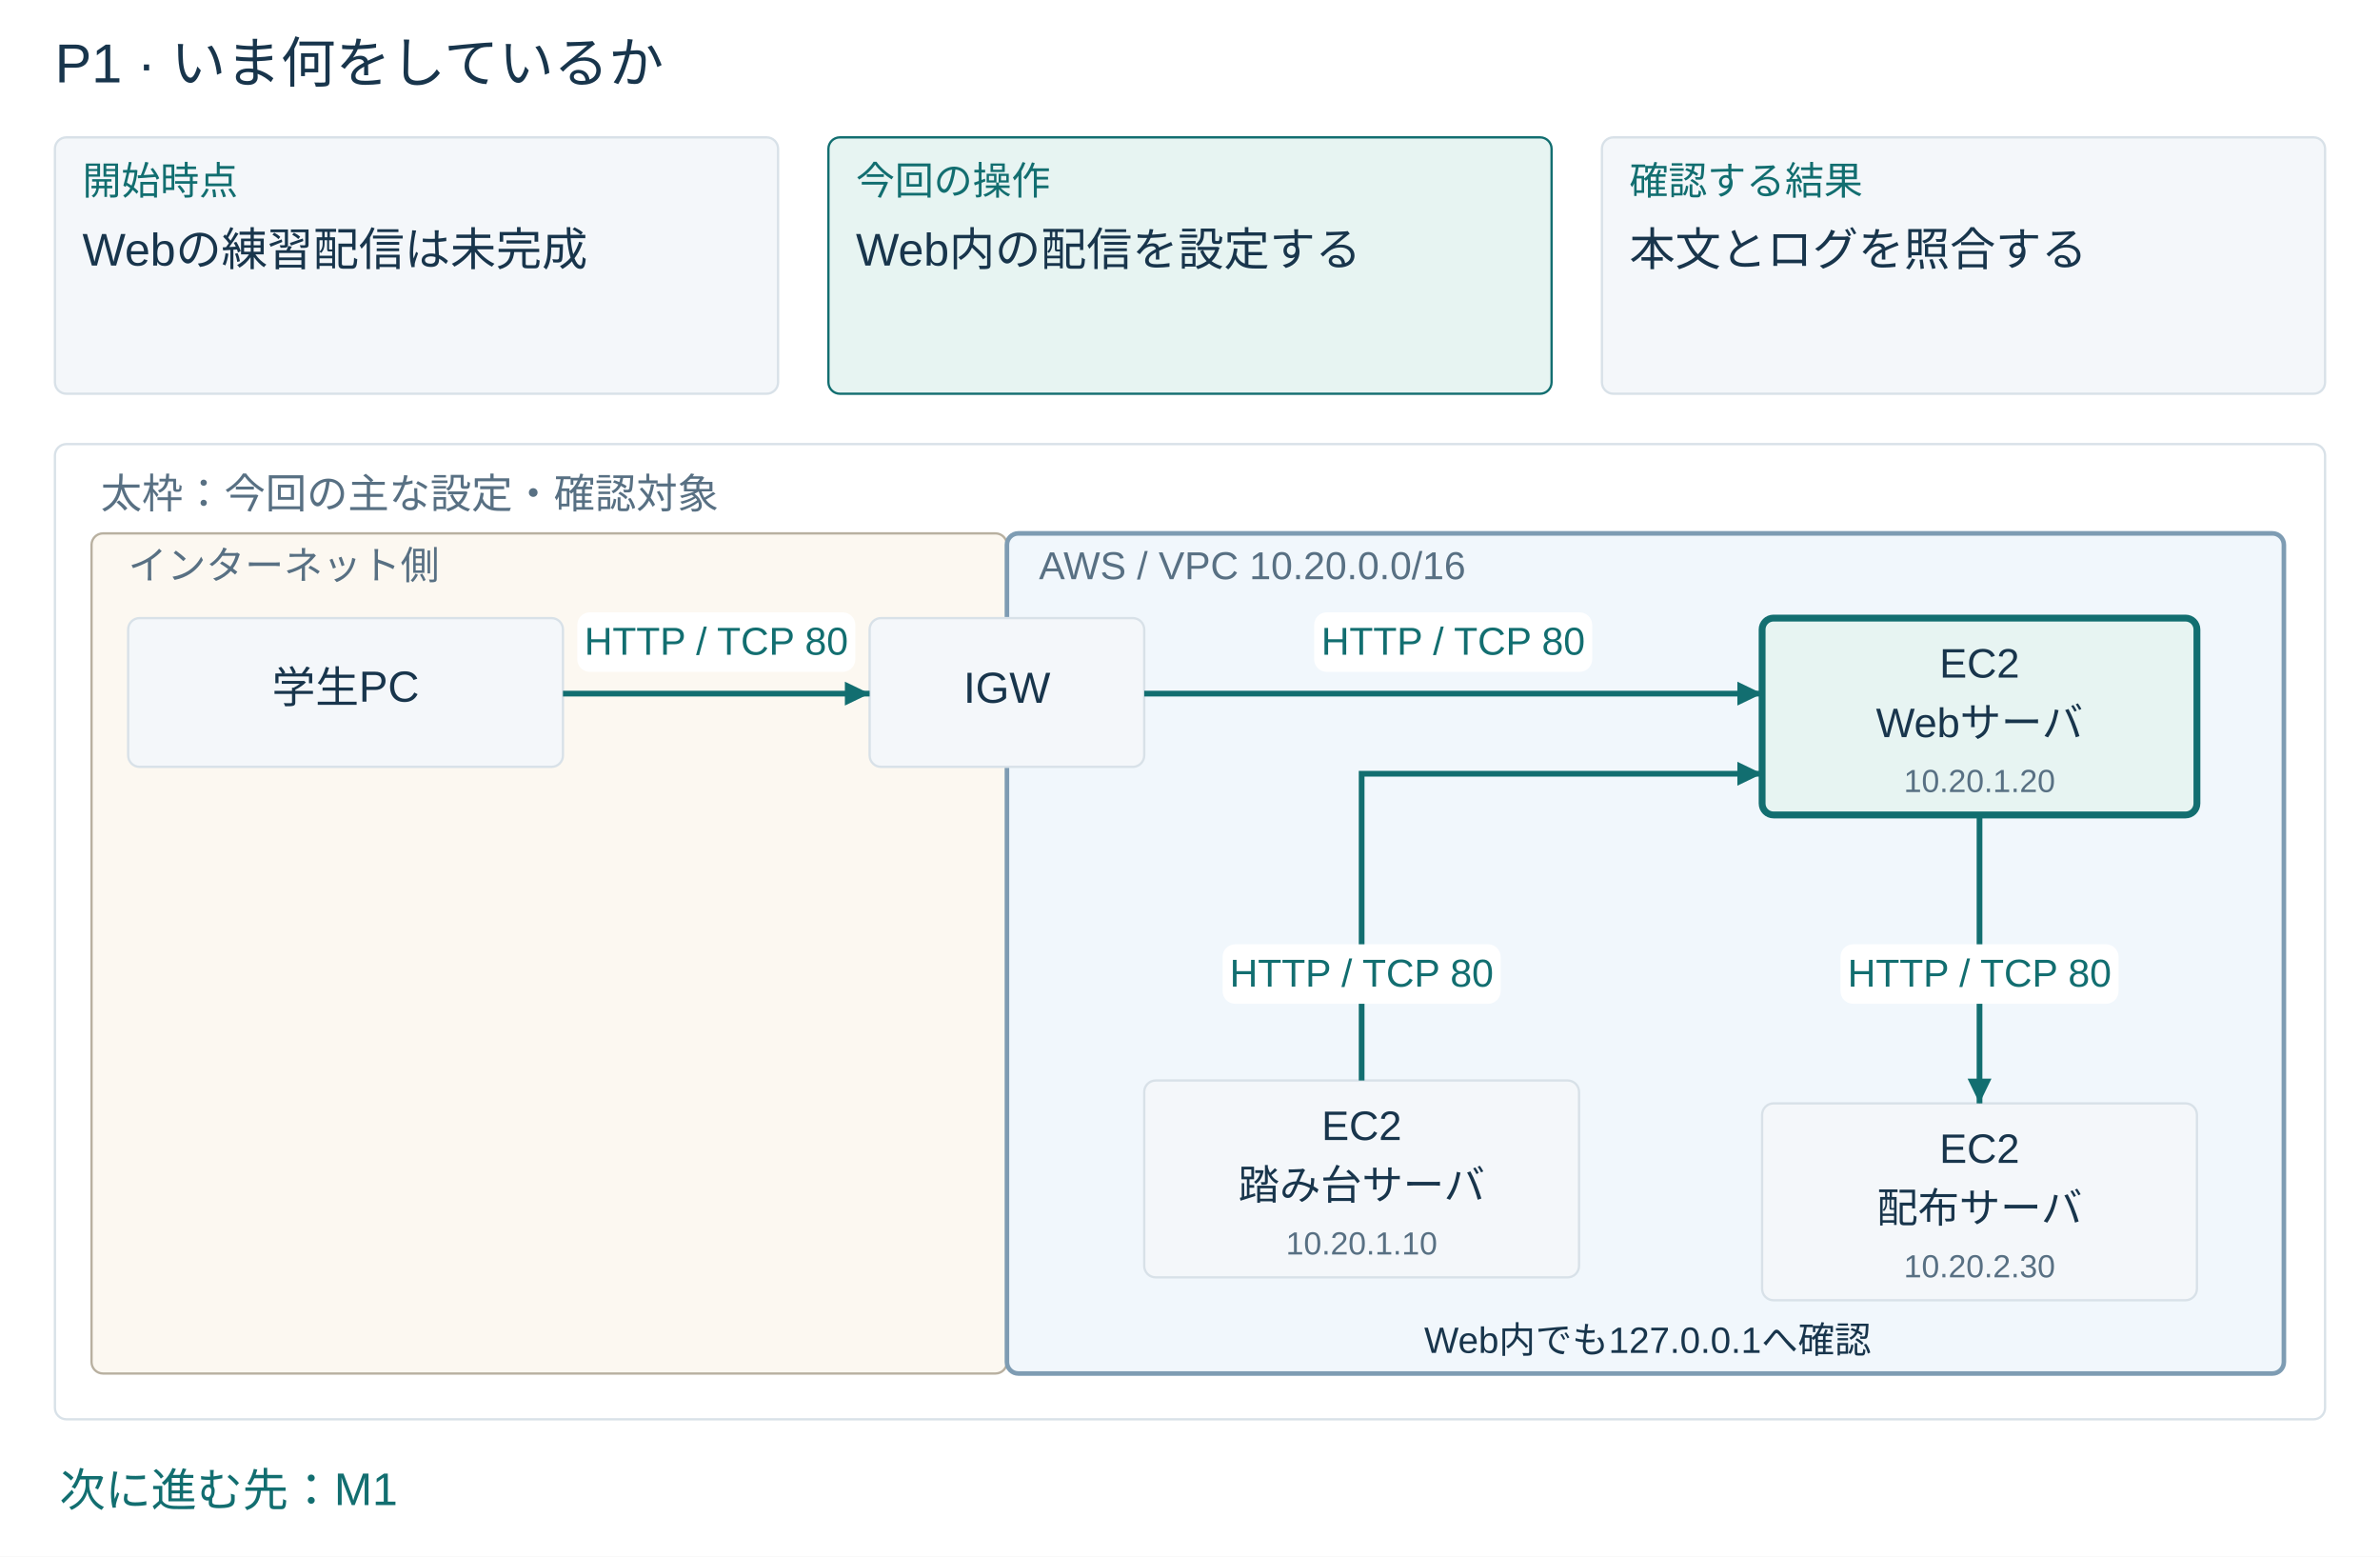
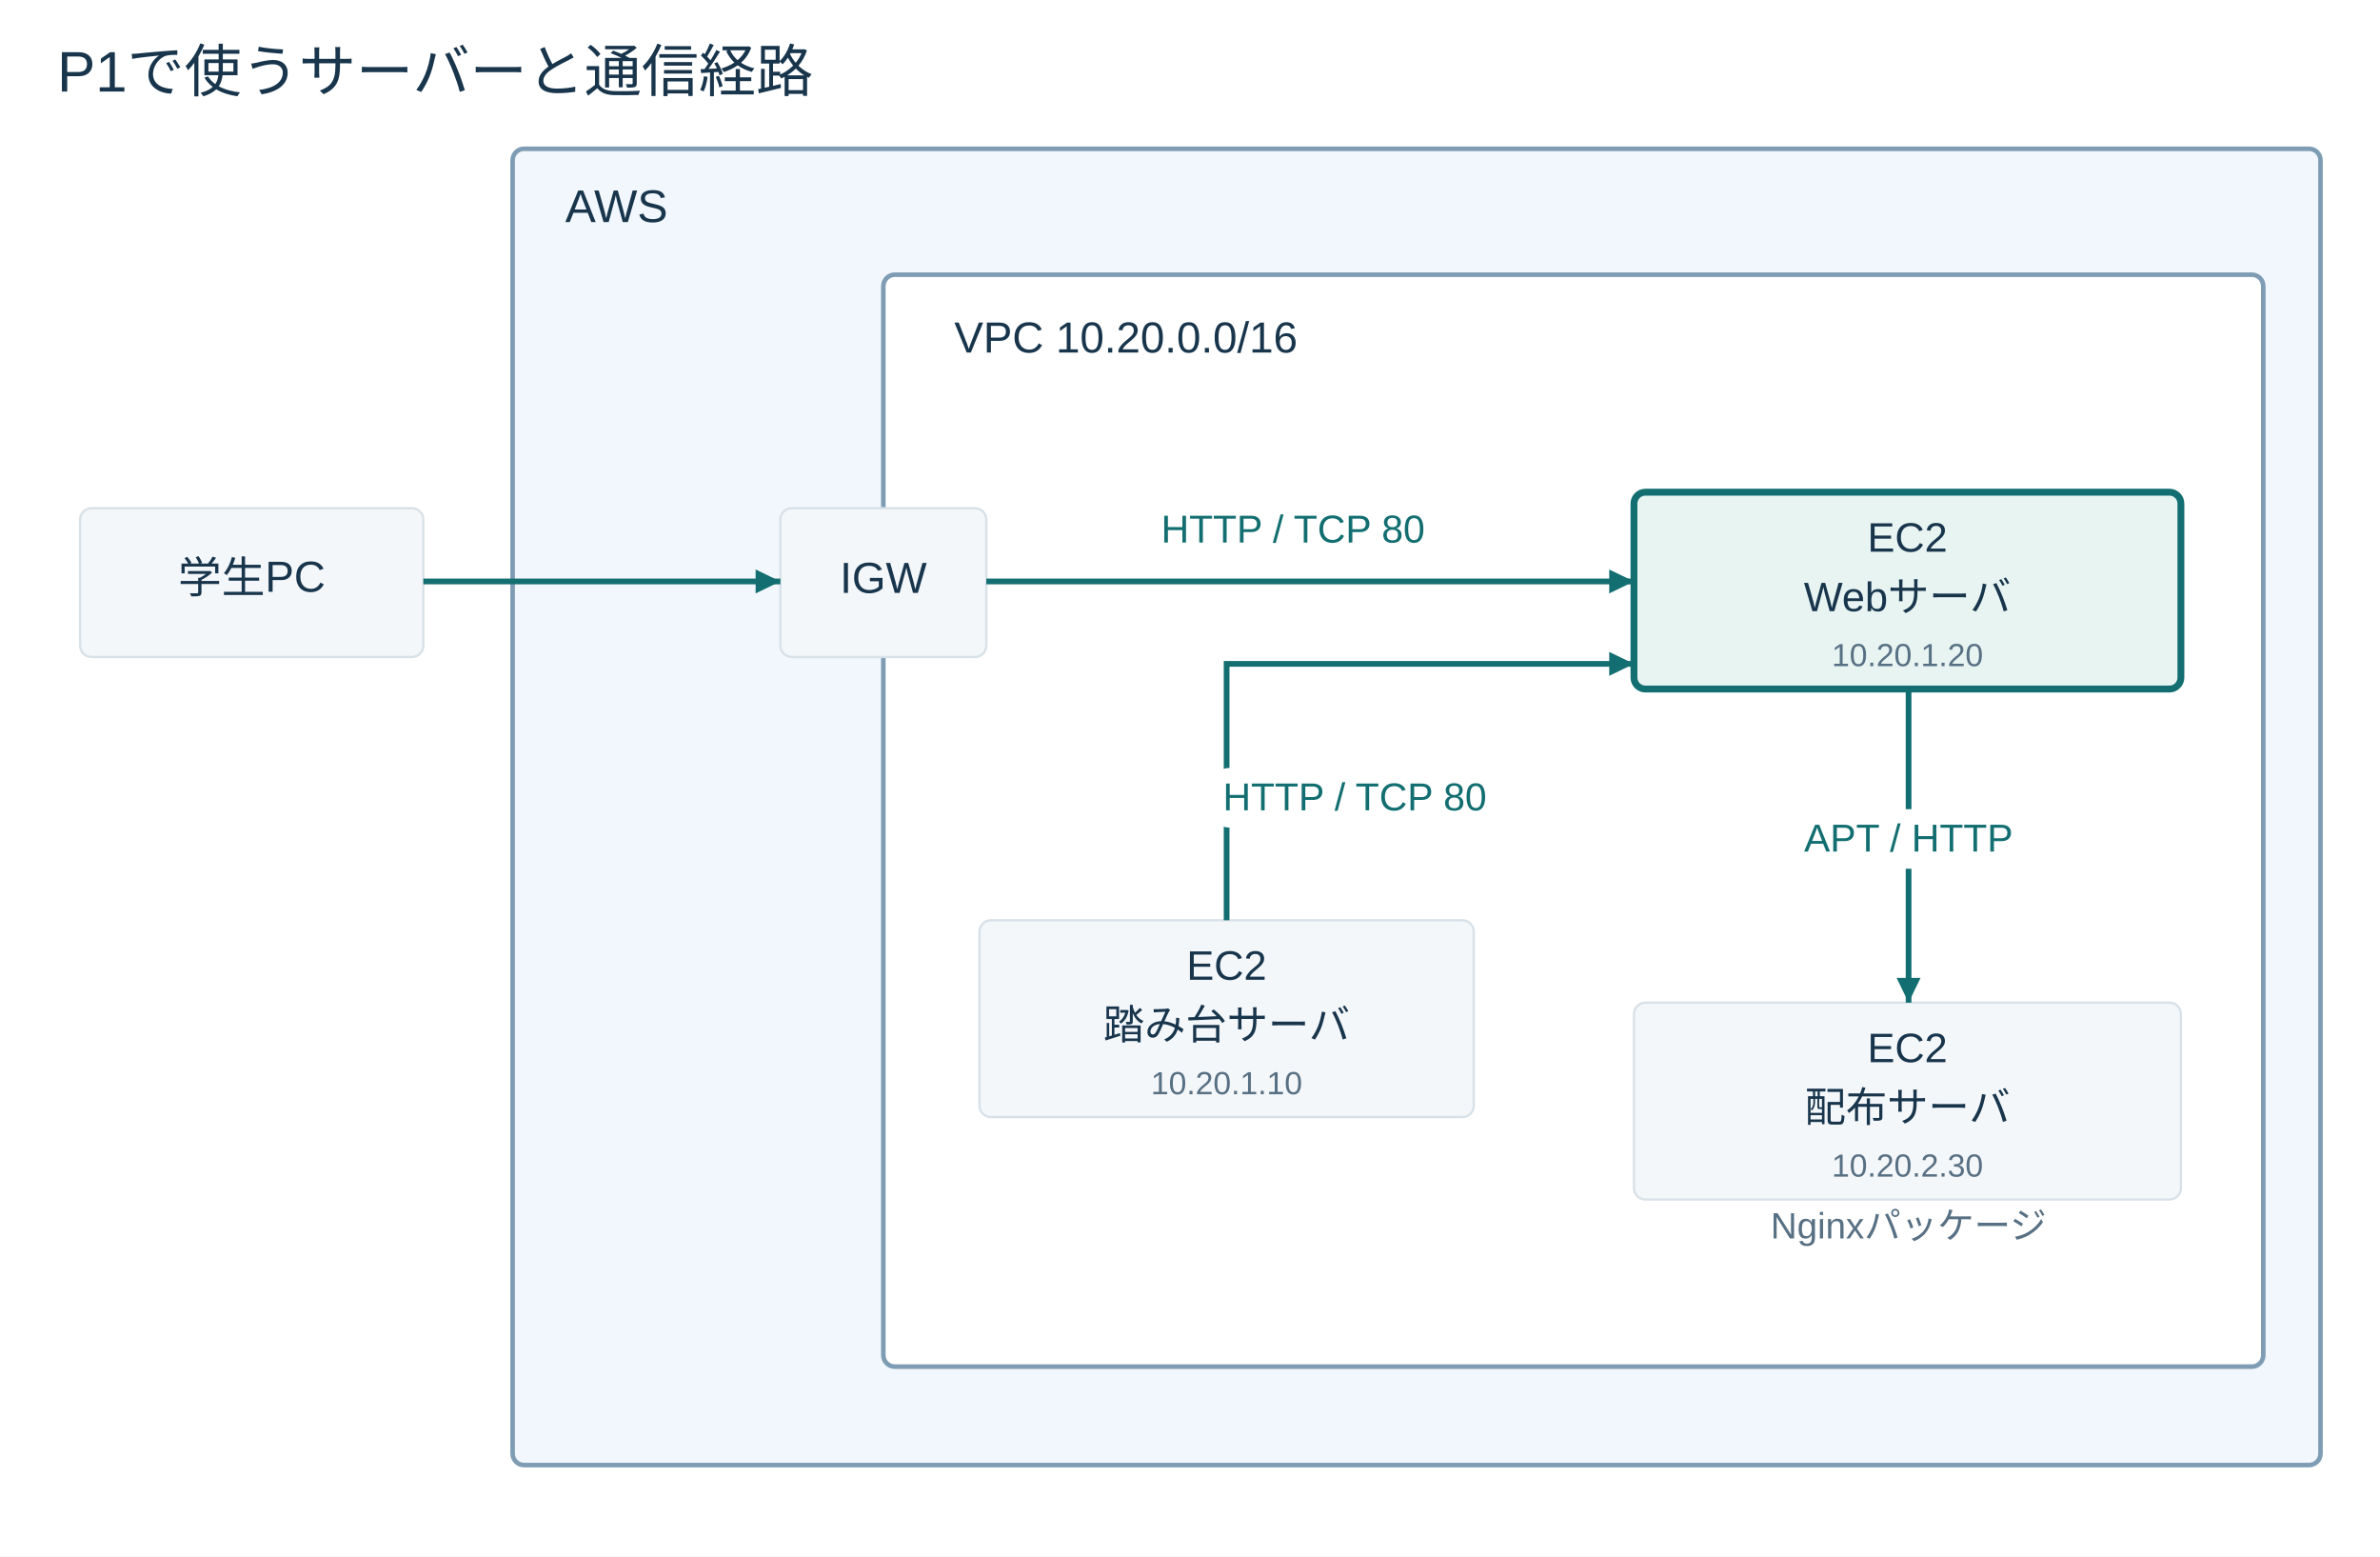
<svg xmlns="http://www.w3.org/2000/svg" width="1040" height="680" viewBox="0 0 1040 680" role="img">
  <rect width="1040" height="680" fill="white" />
-   <text x="24" y="36" font-size="24" font-family="Arial,MS Gothic,sans-serif" fill="#18354c">P1 · いま何をしているか</text>
-   <rect x="24" y="60" width="316" height="112" rx="5" fill="#f4f7fa" stroke="#d8e1e8" stroke-width="1" />
-   <text x="36" y="85" font-size="17" font-family="Arial,MS Gothic,sans-serif" fill="#126e70">開始時点</text>
-   <text x="36" y="116" font-size="20" font-family="Arial,MS Gothic,sans-serif" fill="#18354c">Webの練習配信は未完成</text>
-   <rect x="362" y="60" width="316" height="112" rx="5" fill="#e7f4f2" stroke="#126e70" stroke-width="1" />
-   <text x="374" y="85" font-size="17" font-family="Arial,MS Gothic,sans-serif" fill="#126e70">今回の操作</text>
-   <text x="374" y="116" font-size="20" font-family="Arial,MS Gothic,sans-serif" fill="#18354c">Web内の配信を設定する</text>
-   <rect x="700" y="60" width="316" height="112" rx="5" fill="#f4f7fa" stroke="#d8e1e8" stroke-width="1" />
-   <text x="712" y="85" font-size="17" font-family="Arial,MS Gothic,sans-serif" fill="#126e70">確認する結果</text>
-   <text x="712" y="116" font-size="20" font-family="Arial,MS Gothic,sans-serif" fill="#18354c">本文とログを照合する</text>
-   <rect x="24" y="194" width="992" height="426" rx="5" fill="white" stroke="#d8e1e8" stroke-width="1" />
-   <text x="44" y="222" font-size="18" font-family="Arial,MS Gothic,sans-serif" fill="#587083">太枠：今回の主な設定・確認対象</text>
-   <rect x="40" y="233" width="400" height="367" rx="5" fill="#fcf8f1" stroke="#b8b0a0" stroke-width="1" />
-   <rect x="440" y="233" width="558" height="367" rx="5" fill="#f1f7fc" stroke="#7e9cb3" stroke-width="2" />
-   <text x="56" y="253" font-size="17" font-family="Arial,MS Gothic,sans-serif" fill="#587083">インターネット側</text>
-   <text x="454" y="253" font-size="17" font-family="Arial,MS Gothic,sans-serif" fill="#587083">AWS / VPC 10.20.0.0/16</text>
-   <rect x="56" y="270" width="190" height="65" rx="5" fill="#f4f7fa" stroke="#d8e1e8" stroke-width="1" />
-   <text x="151.0" y="307" font-size="19" font-family="Arial,MS Gothic,sans-serif" fill="#18354c" text-anchor="middle">学生PC</text>
-   <rect x="380" y="270" width="120" height="65" rx="5" fill="#f4f7fa" stroke="#d8e1e8" stroke-width="1" />
-   <text x="440.0" y="307" font-size="19" font-family="Arial,MS Gothic,sans-serif" fill="#18354c" text-anchor="middle">IGW</text>
-   <rect x="770" y="270" width="190" height="86" rx="5" fill="#e7f4f2" stroke="#126e70" stroke-width="3" />
-   <text x="865.0" y="296" font-size="18" font-family="Arial,MS Gothic,sans-serif" fill="#18354c" text-anchor="middle">EC2</text>
-   <text x="865.0" y="322" font-size="18" font-family="Arial,MS Gothic,sans-serif" fill="#18354c" text-anchor="middle">Webサーバ</text>
-   <text x="865.0" y="346" font-size="14" font-family="Arial,MS Gothic,sans-serif" fill="#587083" text-anchor="middle">10.20.1.20</text>
-   <rect x="500" y="472" width="190" height="86" rx="5" fill="#f4f7fa" stroke="#d8e1e8" stroke-width="1" />
-   <text x="595.0" y="498" font-size="18" font-family="Arial,MS Gothic,sans-serif" fill="#18354c" text-anchor="middle">EC2</text>
-   <text x="595.0" y="524" font-size="18" font-family="Arial,MS Gothic,sans-serif" fill="#18354c" text-anchor="middle">踏み台サーバ</text>
-   <text x="595.0" y="548" font-size="14" font-family="Arial,MS Gothic,sans-serif" fill="#587083" text-anchor="middle">10.20.1.10</text>
-   <rect x="770" y="482" width="190" height="86" rx="5" fill="#f4f7fa" stroke="#d8e1e8" stroke-width="1" />
-   <text x="865.0" y="508" font-size="18" font-family="Arial,MS Gothic,sans-serif" fill="#18354c" text-anchor="middle">EC2</text>
-   <text x="865.0" y="534" font-size="18" font-family="Arial,MS Gothic,sans-serif" fill="#18354c" text-anchor="middle">配布サーバ</text>
-   <text x="865.0" y="558" font-size="14" font-family="Arial,MS Gothic,sans-serif" fill="#587083" text-anchor="middle">10.20.2.30</text>
-   <polyline points="246,303 380,303" fill="none" stroke="#126e70" stroke-width="2.5" />
-   <polygon points="380.00,303.00 369.19,308.22 369.19,297.78" fill="#126e70" />
-   <rect x="252.75" y="268" width="120.5" height="25" rx="5" fill="white" stroke="white" stroke-width="1" />
-   <text x="313" y="286" font-size="17" font-family="Arial,MS Gothic,sans-serif" fill="#126e70" text-anchor="middle">HTTP / TCP 80</text>
-   <polyline points="500,303 770,303" fill="none" stroke="#126e70" stroke-width="2.5" />
-   <polygon points="770.00,303.00 759.19,308.22 759.19,297.78" fill="#126e70" />
-   <rect x="574.75" y="268" width="120.5" height="25" rx="5" fill="white" stroke="white" stroke-width="1" />
-   <text x="635" y="286" font-size="17" font-family="Arial,MS Gothic,sans-serif" fill="#126e70" text-anchor="middle">HTTP / TCP 80</text>
-   <polyline points="595,472 595,338 770,338" fill="none" stroke="#126e70" stroke-width="2.5" />
-   <polygon points="770.00,338.00 759.19,343.22 759.19,332.78" fill="#126e70" />
-   <rect x="534.75" y="413" width="120.5" height="25" rx="5" fill="white" stroke="white" stroke-width="1" />
-   <text x="595" y="431" font-size="17" font-family="Arial,MS Gothic,sans-serif" fill="#126e70" text-anchor="middle">HTTP / TCP 80</text>
-   <polyline points="865,356 865,482" fill="none" stroke="#126e70" stroke-width="2.5" />
-   <polygon points="865.00,482.00 859.78,471.19 870.22,471.19" fill="#126e70" />
-   <rect x="804.75" y="413" width="120.5" height="25" rx="5" fill="white" stroke="white" stroke-width="1" />
-   <text x="865" y="431" font-size="17" font-family="Arial,MS Gothic,sans-serif" fill="#126e70" text-anchor="middle">HTTP / TCP 80</text>
-   <text x="720" y="591" font-size="16" font-family="Arial,MS Gothic,sans-serif" fill="#18354c" text-anchor="middle">Web内でも127.0.0.1へ確認</text>
-   <text x="26" y="658" font-size="20" font-family="Arial,MS Gothic,sans-serif" fill="#126e70">次に進む先：M1</text>
+   <text x="25" y="40" font-size="25" font-family="Arial,MS Gothic,sans-serif" fill="#18354c">P1で使うサーバーと通信経路</text>
+   <rect x="224" y="65" width="790" height="575" rx="5" fill="#f1f7fc" stroke="#7e9cb3" stroke-width="2" />
+   <text x="247" y="97" font-size="20" font-family="Arial,MS Gothic,sans-serif" fill="#18354c">AWS</text>
+   <rect x="386" y="120" width="603" height="477" rx="5" fill="white" stroke="#7e9cb3" stroke-width="2" />
+   <text x="417" y="154" font-size="19" font-family="Arial,MS Gothic,sans-serif" fill="#18354c">VPC  10.20.0.0/16</text>
+   <rect x="35" y="222" width="150" height="65" rx="5" fill="#f4f7fa" stroke="#d8e1e8" stroke-width="1" />
+   <text x="110.0" y="259" font-size="19" font-family="Arial,MS Gothic,sans-serif" fill="#18354c" text-anchor="middle">学生PC</text>
+   <rect x="341" y="222" width="90" height="65" rx="5" fill="#f4f7fa" stroke="#d8e1e8" stroke-width="1" />
+   <text x="386.0" y="259" font-size="19" font-family="Arial,MS Gothic,sans-serif" fill="#18354c" text-anchor="middle">IGW</text>
+   <rect x="714" y="215" width="239" height="86" rx="5" fill="#e7f4f2" stroke="#126e70" stroke-width="3" />
+   <text x="833.5" y="241" font-size="18" font-family="Arial,MS Gothic,sans-serif" fill="#18354c" text-anchor="middle">EC2</text>
+   <text x="833.5" y="267" font-size="18" font-family="Arial,MS Gothic,sans-serif" fill="#18354c" text-anchor="middle">Webサーバ</text>
+   <text x="833.5" y="291" font-size="14" font-family="Arial,MS Gothic,sans-serif" fill="#587083" text-anchor="middle">10.20.1.20</text>
+   <rect x="428" y="402" width="216" height="86" rx="5" fill="#f4f7fa" stroke="#d8e1e8" stroke-width="1" />
+   <text x="536.0" y="428" font-size="18" font-family="Arial,MS Gothic,sans-serif" fill="#18354c" text-anchor="middle">EC2</text>
+   <text x="536.0" y="454" font-size="18" font-family="Arial,MS Gothic,sans-serif" fill="#18354c" text-anchor="middle">踏み台サーバ</text>
+   <text x="536.0" y="478" font-size="14" font-family="Arial,MS Gothic,sans-serif" fill="#587083" text-anchor="middle">10.20.1.10</text>
+   <rect x="714" y="438" width="239" height="86" rx="5" fill="#f4f7fa" stroke="#d8e1e8" stroke-width="1" />
+   <text x="833.5" y="464" font-size="18" font-family="Arial,MS Gothic,sans-serif" fill="#18354c" text-anchor="middle">EC2</text>
+   <text x="833.5" y="490" font-size="18" font-family="Arial,MS Gothic,sans-serif" fill="#18354c" text-anchor="middle">配布サーバ</text>
+   <text x="833.5" y="514" font-size="14" font-family="Arial,MS Gothic,sans-serif" fill="#587083" text-anchor="middle">10.20.2.30</text>
+   <polyline points="185,254 341,254" fill="none" stroke="#126e70" stroke-width="2.5" />
+   <polygon points="341.00,254.00 330.19,259.22 330.19,248.78" fill="#126e70" />
+   <polyline points="431,254 714,254" fill="none" stroke="#126e70" stroke-width="2.5" />
+   <polygon points="714.00,254.00 703.19,259.22 703.19,248.78" fill="#126e70" />
+   <rect x="504.75" y="219" width="120.5" height="25" rx="5" fill="white" stroke="white" stroke-width="1" />
+   <text x="565" y="237" font-size="17" font-family="Arial,MS Gothic,sans-serif" fill="#126e70" text-anchor="middle">HTTP / TCP 80</text>
+   <polyline points="536,402 536,290 714,290" fill="none" stroke="#126e70" stroke-width="2.5" />
+   <polygon points="714.00,290.00 703.19,295.22 703.19,284.78" fill="#126e70" />
+   <rect x="531.75" y="336" width="120.5" height="25" rx="5" fill="white" stroke="white" stroke-width="1" />
+   <text x="592" y="354" font-size="17" font-family="Arial,MS Gothic,sans-serif" fill="#126e70" text-anchor="middle">HTTP / TCP 80</text>
+   <polyline points="834,301 834,438" fill="none" stroke="#126e70" stroke-width="2.5" />
+   <polygon points="834.00,438.00 828.78,427.19 839.22,427.19" fill="#126e70" />
+   <rect x="786.5" y="354" width="95.0" height="25" rx="5" fill="white" stroke="white" stroke-width="1" />
+   <text x="834" y="372" font-size="17" font-family="Arial,MS Gothic,sans-serif" fill="#126e70" text-anchor="middle">APT / HTTP</text>
+   <text x="834" y="541" font-size="16" font-family="Arial,MS Gothic,sans-serif" fill="#587083" text-anchor="middle">Nginxパッケージ</text>
</svg>
